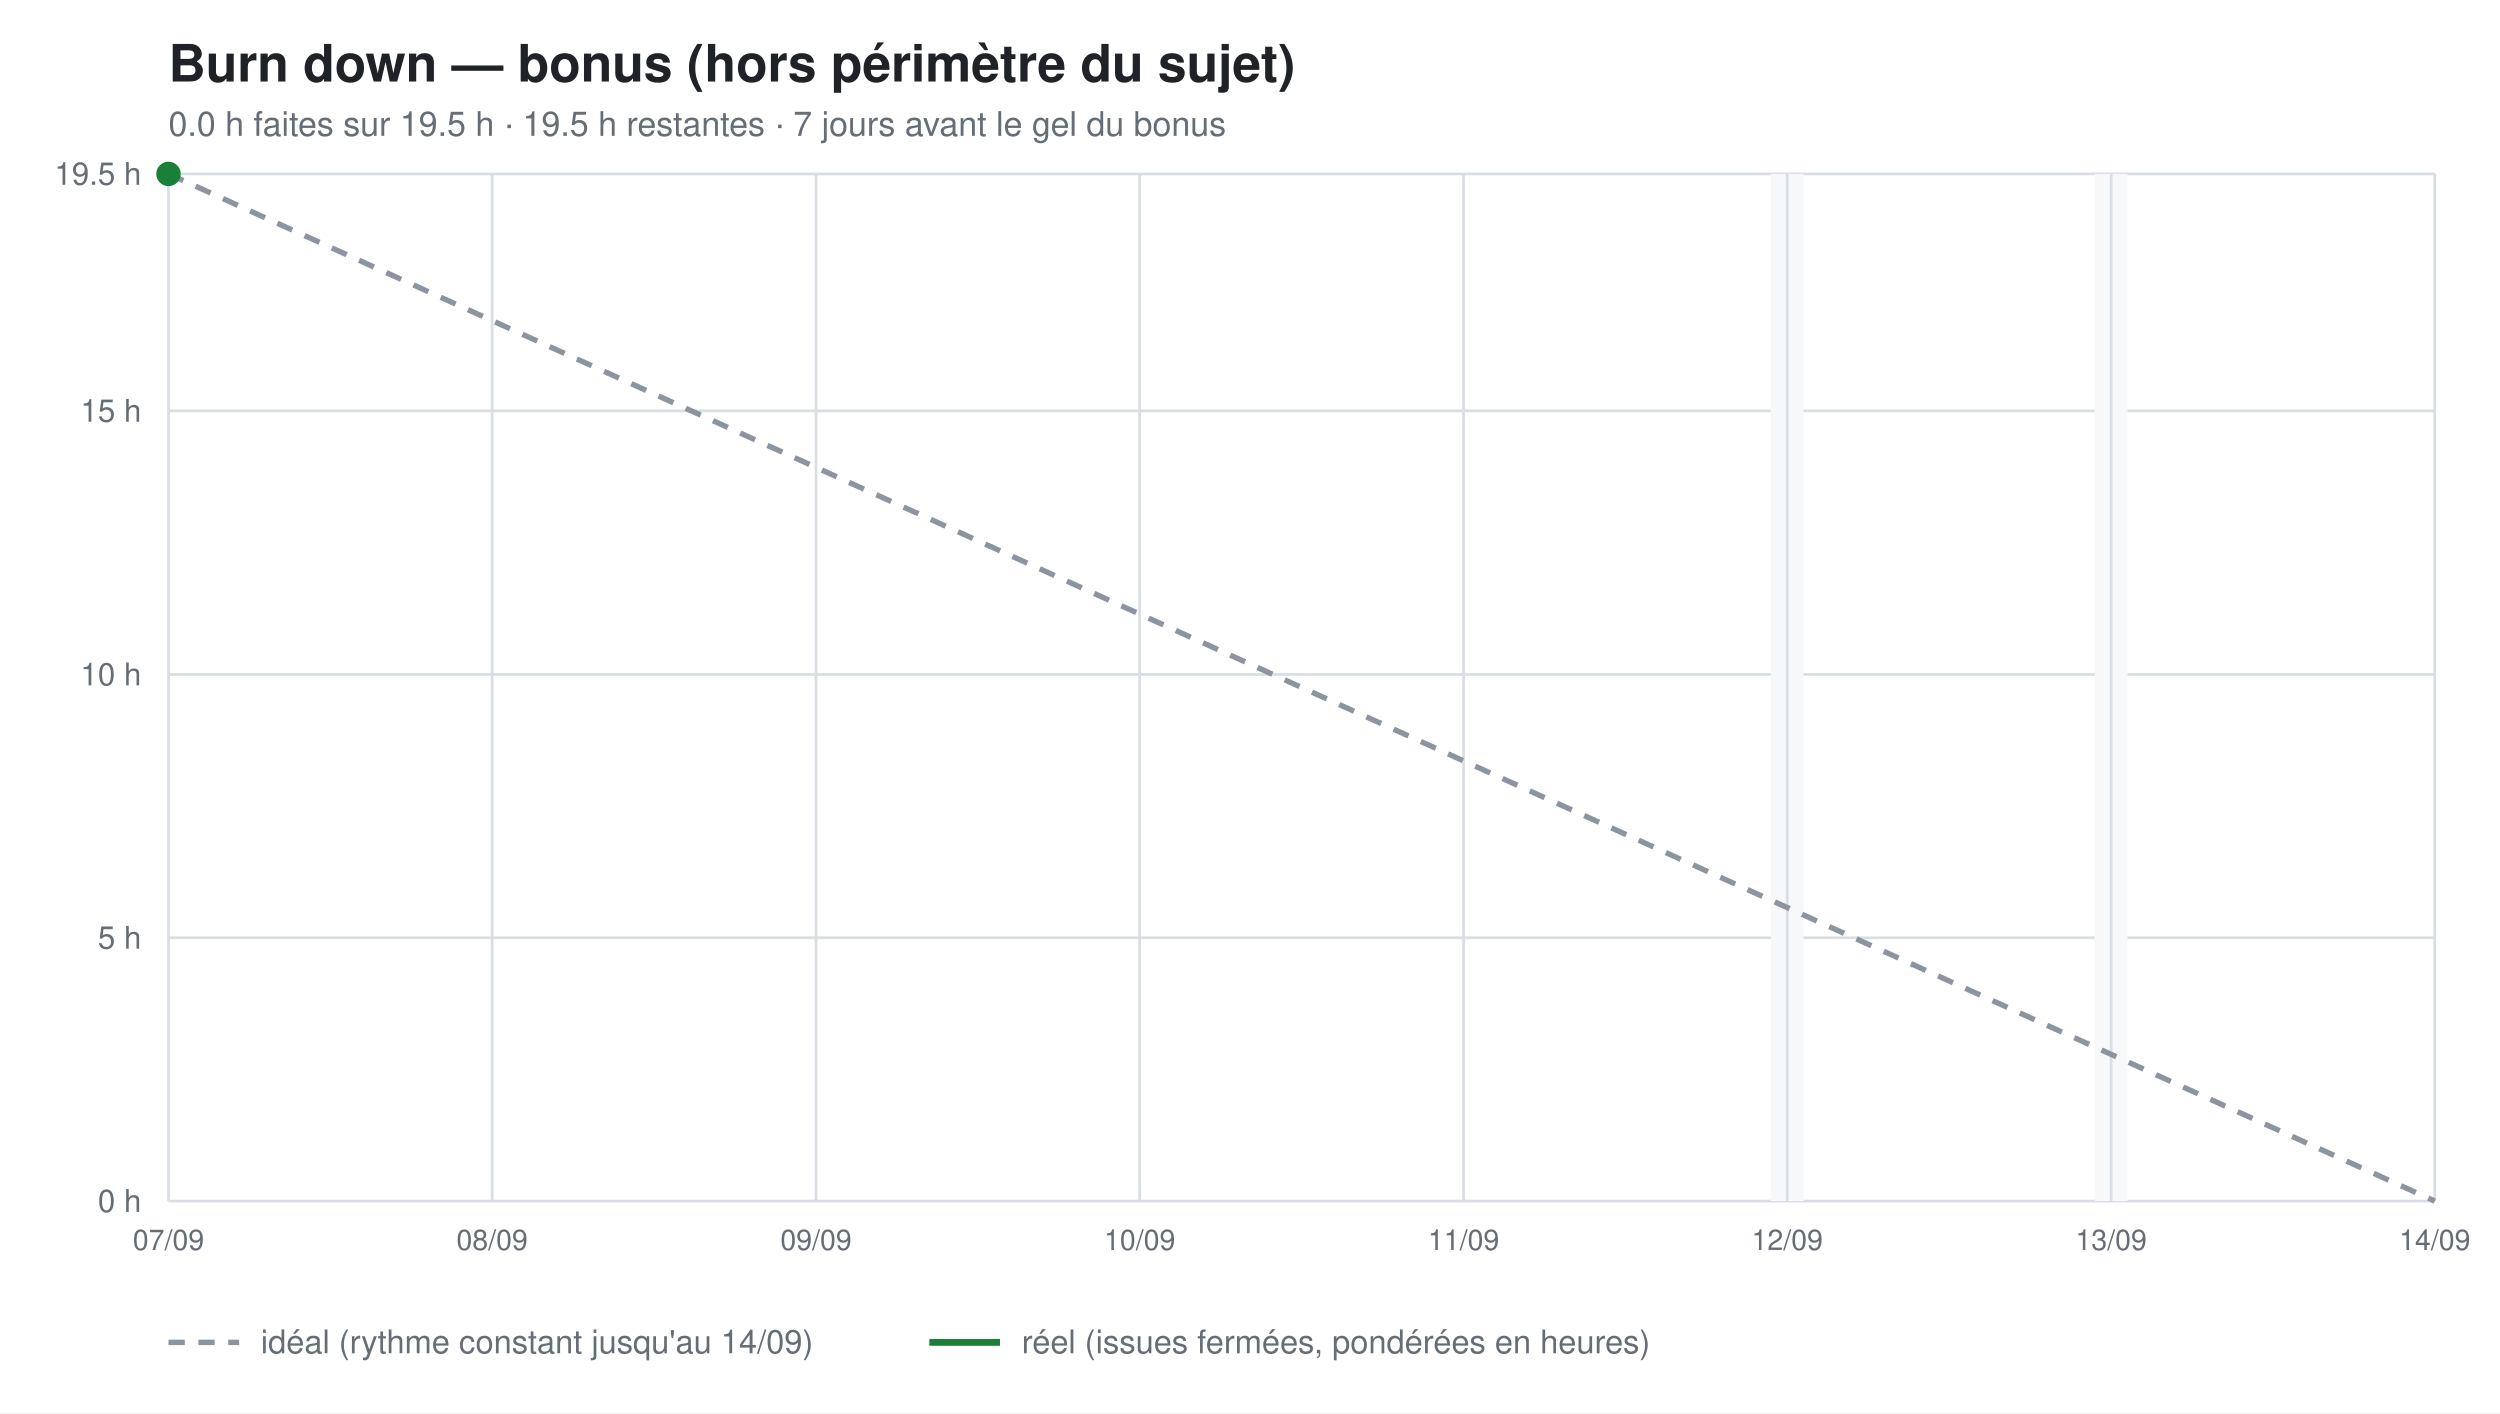
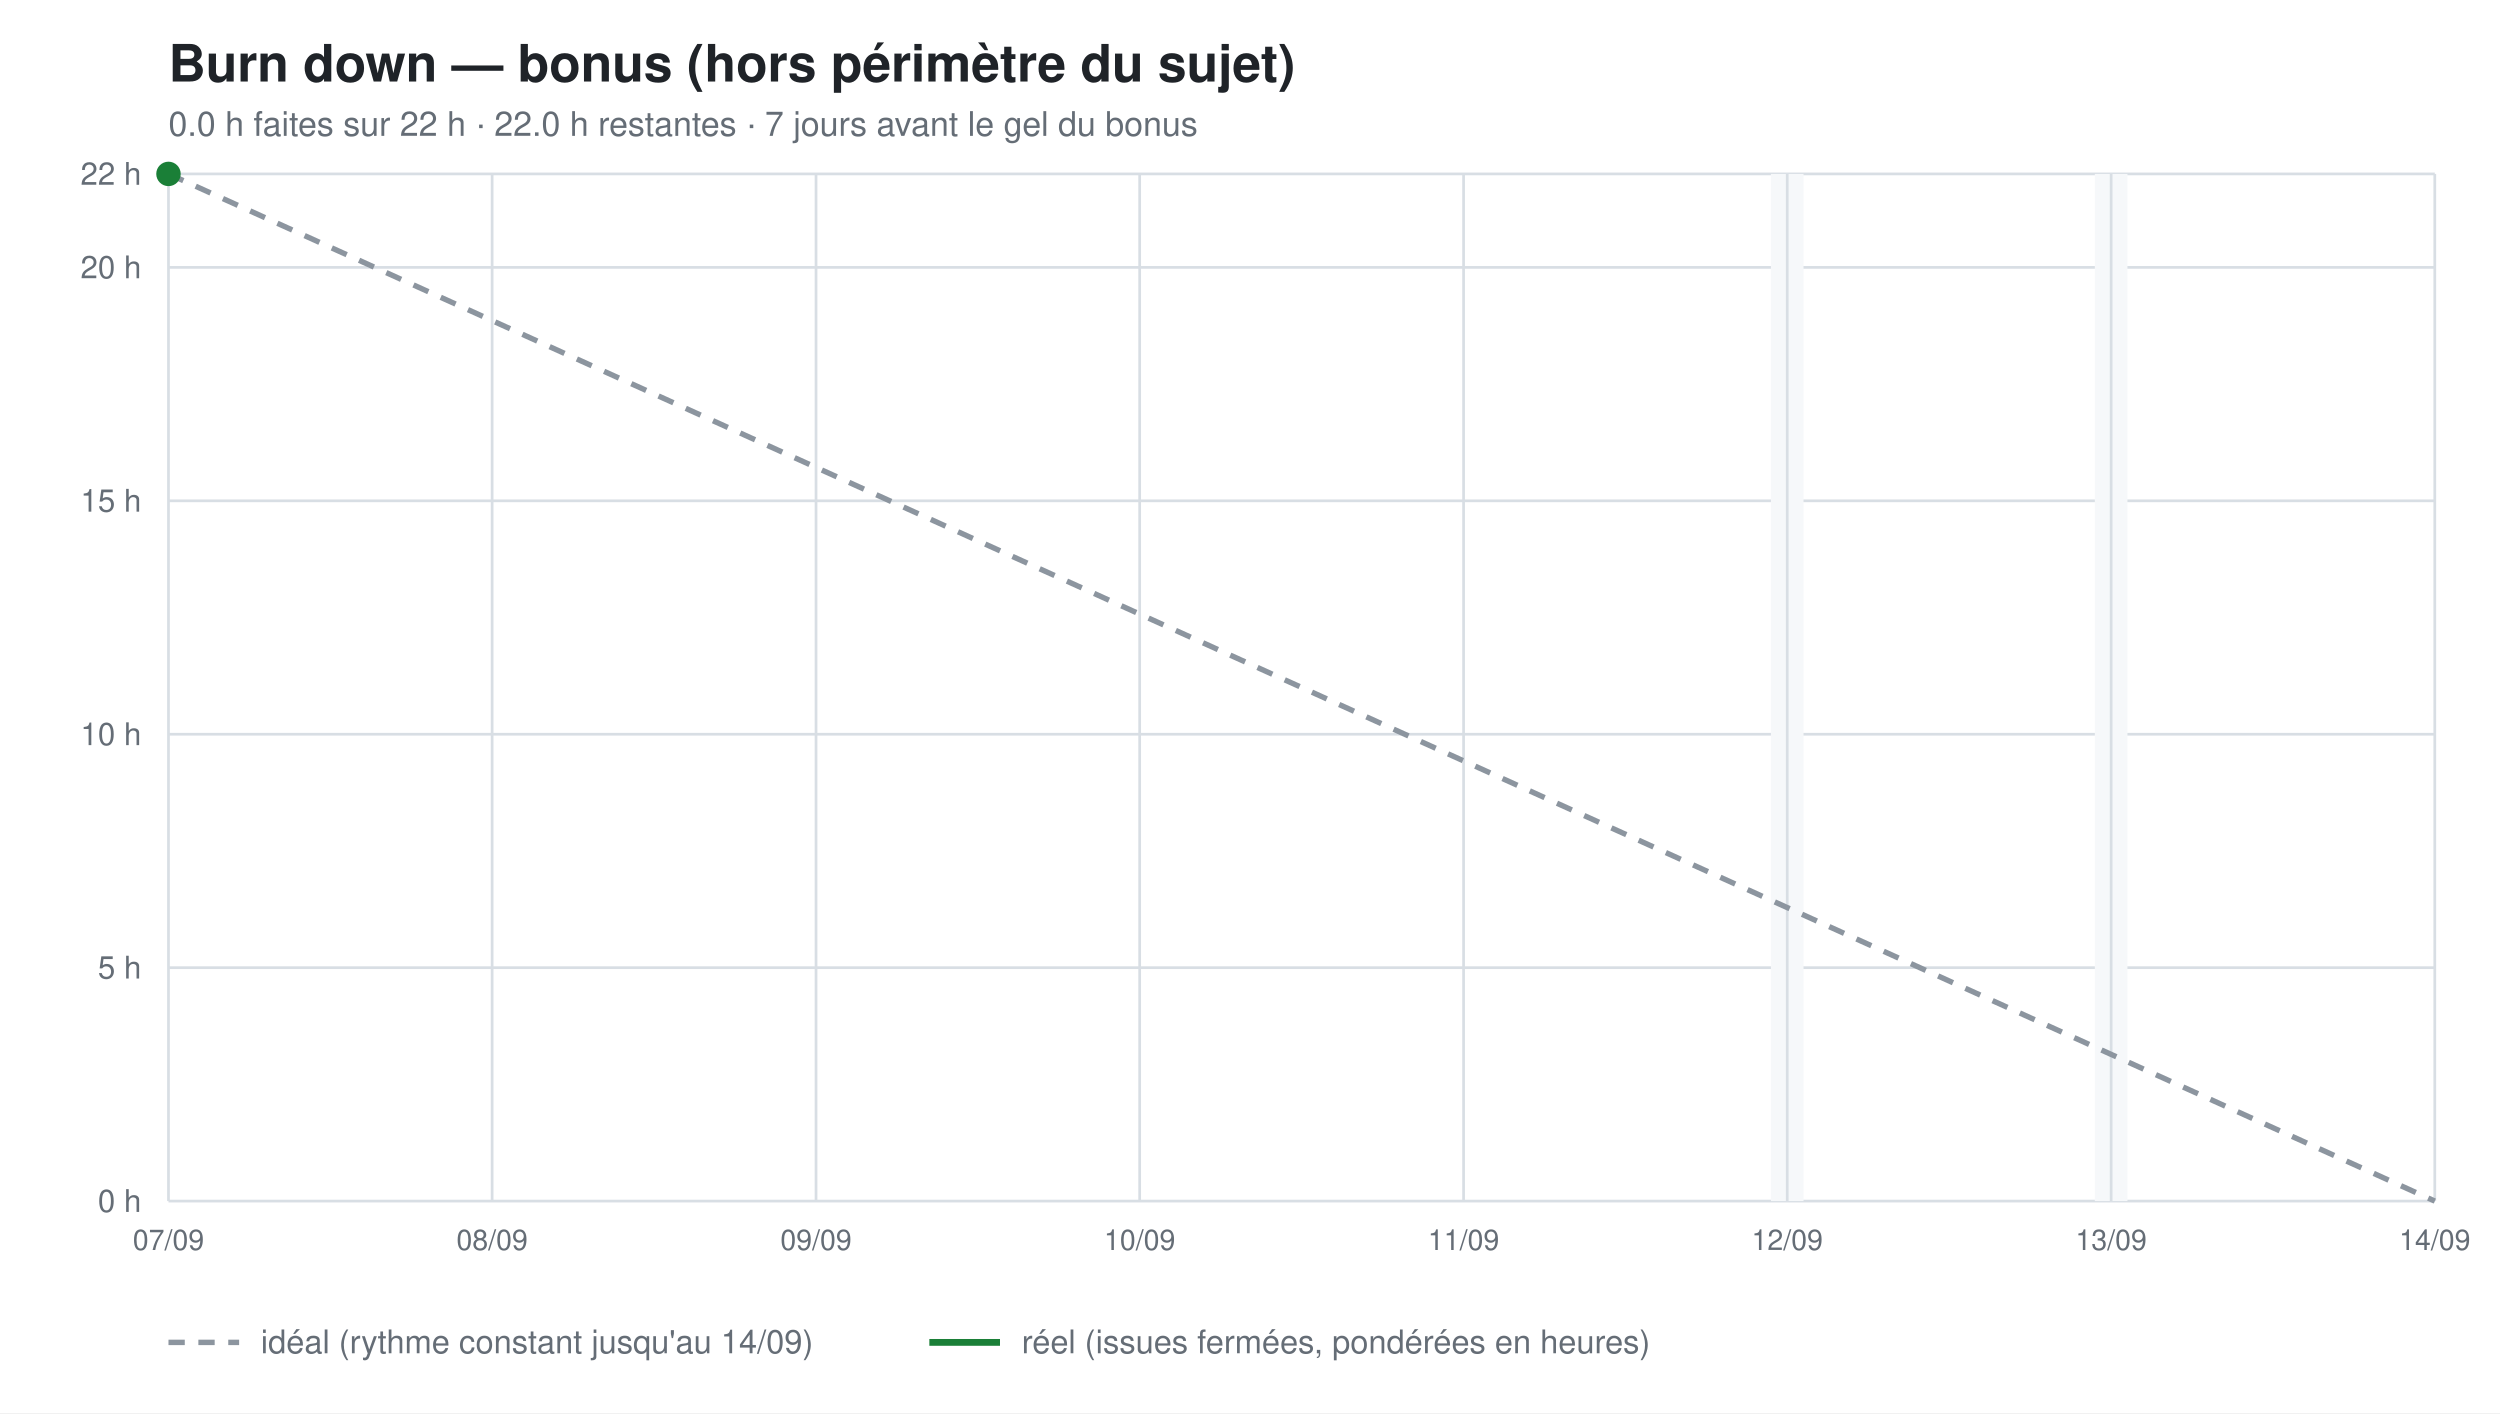
<svg xmlns="http://www.w3.org/2000/svg" width="920" height="520" viewBox="0 0 920 520" font-family="Segoe UI, Helvetica, Arial, sans-serif">
  <rect width="920" height="520" fill="#ffffff" />
  <text x="62" y="30" font-size="19" font-weight="600" fill="#1f2328">Burn down — bonus (hors périmètre du sujet)</text>
-   <text x="62" y="50" font-size="12.5" fill="#656d76">0.0 h faites sur 19.5 h · 19.5 h restantes · 7 jours avant le gel du bonus</text>
+   <text x="62" y="50" font-size="12.5" fill="#656d76">0.0 h faites sur 22 h · 22.0 h restantes · 7 jours avant le gel du bonus</text>
  <line x1="62" y1="442.0" x2="896" y2="442.0" stroke="#d8dee4" stroke-width="1" />
  <text x="52" y="446.0" font-size="11.5" fill="#656d76" text-anchor="end">0 h</text>
-   <line x1="62" y1="345.1" x2="896" y2="345.1" stroke="#d8dee4" stroke-width="1" />
-   <text x="52" y="349.1" font-size="11.5" fill="#656d76" text-anchor="end">5 h</text>
-   <line x1="62" y1="248.2" x2="896" y2="248.2" stroke="#d8dee4" stroke-width="1" />
-   <text x="52" y="252.2" font-size="11.5" fill="#656d76" text-anchor="end">10 h</text>
-   <line x1="62" y1="151.2" x2="896" y2="151.2" stroke="#d8dee4" stroke-width="1" />
-   <text x="52" y="155.2" font-size="11.5" fill="#656d76" text-anchor="end">15 h</text>
+   <line x1="62" y1="356.1" x2="896" y2="356.1" stroke="#d8dee4" stroke-width="1" />
+   <text x="52" y="360.1" font-size="11.5" fill="#656d76" text-anchor="end">5 h</text>
+   <line x1="62" y1="270.2" x2="896" y2="270.2" stroke="#d8dee4" stroke-width="1" />
+   <text x="52" y="274.2" font-size="11.5" fill="#656d76" text-anchor="end">10 h</text>
+   <line x1="62" y1="184.3" x2="896" y2="184.3" stroke="#d8dee4" stroke-width="1" />
+   <text x="52" y="188.3" font-size="11.5" fill="#656d76" text-anchor="end">15 h</text>
+   <line x1="62" y1="98.4" x2="896" y2="98.4" stroke="#d8dee4" stroke-width="1" />
+   <text x="52" y="102.4" font-size="11.5" fill="#656d76" text-anchor="end">20 h</text>
  <line x1="62" y1="64.0" x2="896" y2="64.0" stroke="#d8dee4" stroke-width="1" />
-   <text x="52" y="68.0" font-size="11.5" fill="#656d76" text-anchor="end">19.5 h</text>
+   <text x="52" y="68.0" font-size="11.5" fill="#656d76" text-anchor="end">22 h</text>
  <line x1="62.0" y1="64" x2="62.0" y2="442" stroke="#d8dee4" stroke-width="1" />
  <text x="62.0" y="460" font-size="10.5" fill="#656d76" text-anchor="middle">07/09</text>
  <line x1="181.1" y1="64" x2="181.1" y2="442" stroke="#d8dee4" stroke-width="1" />
  <text x="181.1" y="460" font-size="10.5" fill="#656d76" text-anchor="middle">08/09</text>
  <line x1="300.3" y1="64" x2="300.3" y2="442" stroke="#d8dee4" stroke-width="1" />
  <text x="300.3" y="460" font-size="10.5" fill="#656d76" text-anchor="middle">09/09</text>
  <line x1="419.4" y1="64" x2="419.4" y2="442" stroke="#d8dee4" stroke-width="1" />
  <text x="419.4" y="460" font-size="10.5" fill="#656d76" text-anchor="middle">10/09</text>
  <line x1="538.6" y1="64" x2="538.6" y2="442" stroke="#d8dee4" stroke-width="1" />
  <text x="538.6" y="460" font-size="10.5" fill="#656d76" text-anchor="middle">11/09</text>
  <rect x="651.7" y="64" width="12" height="378" fill="#f6f8fa" />
  <line x1="657.7" y1="64" x2="657.7" y2="442" stroke="#d8dee4" stroke-width="1" />
  <text x="657.7" y="460" font-size="10.5" fill="#656d76" text-anchor="middle">12/09</text>
  <rect x="770.9" y="64" width="12" height="378" fill="#f6f8fa" />
  <line x1="776.9" y1="64" x2="776.9" y2="442" stroke="#d8dee4" stroke-width="1" />
  <text x="776.9" y="460" font-size="10.5" fill="#656d76" text-anchor="middle">13/09</text>
  <line x1="896.0" y1="64" x2="896.0" y2="442" stroke="#d8dee4" stroke-width="1" />
  <text x="896.0" y="460" font-size="10.5" fill="#656d76" text-anchor="middle">14/09</text>
  <line x1="62.0" y1="64.0" x2="896.0" y2="442.0" stroke="#8c959f" stroke-width="2" stroke-dasharray="6 5" />
  <polyline points="62.0,64.0 62.0,64.0 62.0,64.0" fill="none" stroke="#1a7f37" stroke-width="2.5" stroke-linejoin="round" />
  <circle cx="62.0" cy="64.0" r="4.5" fill="#1a7f37" />
  <line x1="62" y1="494" x2="88" y2="494" stroke="#8c959f" stroke-width="2" stroke-dasharray="6 5" />
  <text x="96" y="498" font-size="12" fill="#656d76">idéal (rythme constant jusqu'au 14/09)</text>
  <line x1="342" y1="494" x2="368" y2="494" stroke="#1a7f37" stroke-width="2.5" />
  <text x="376" y="498" font-size="12" fill="#656d76">réel (issues fermées, pondérées en heures)</text>
</svg>
